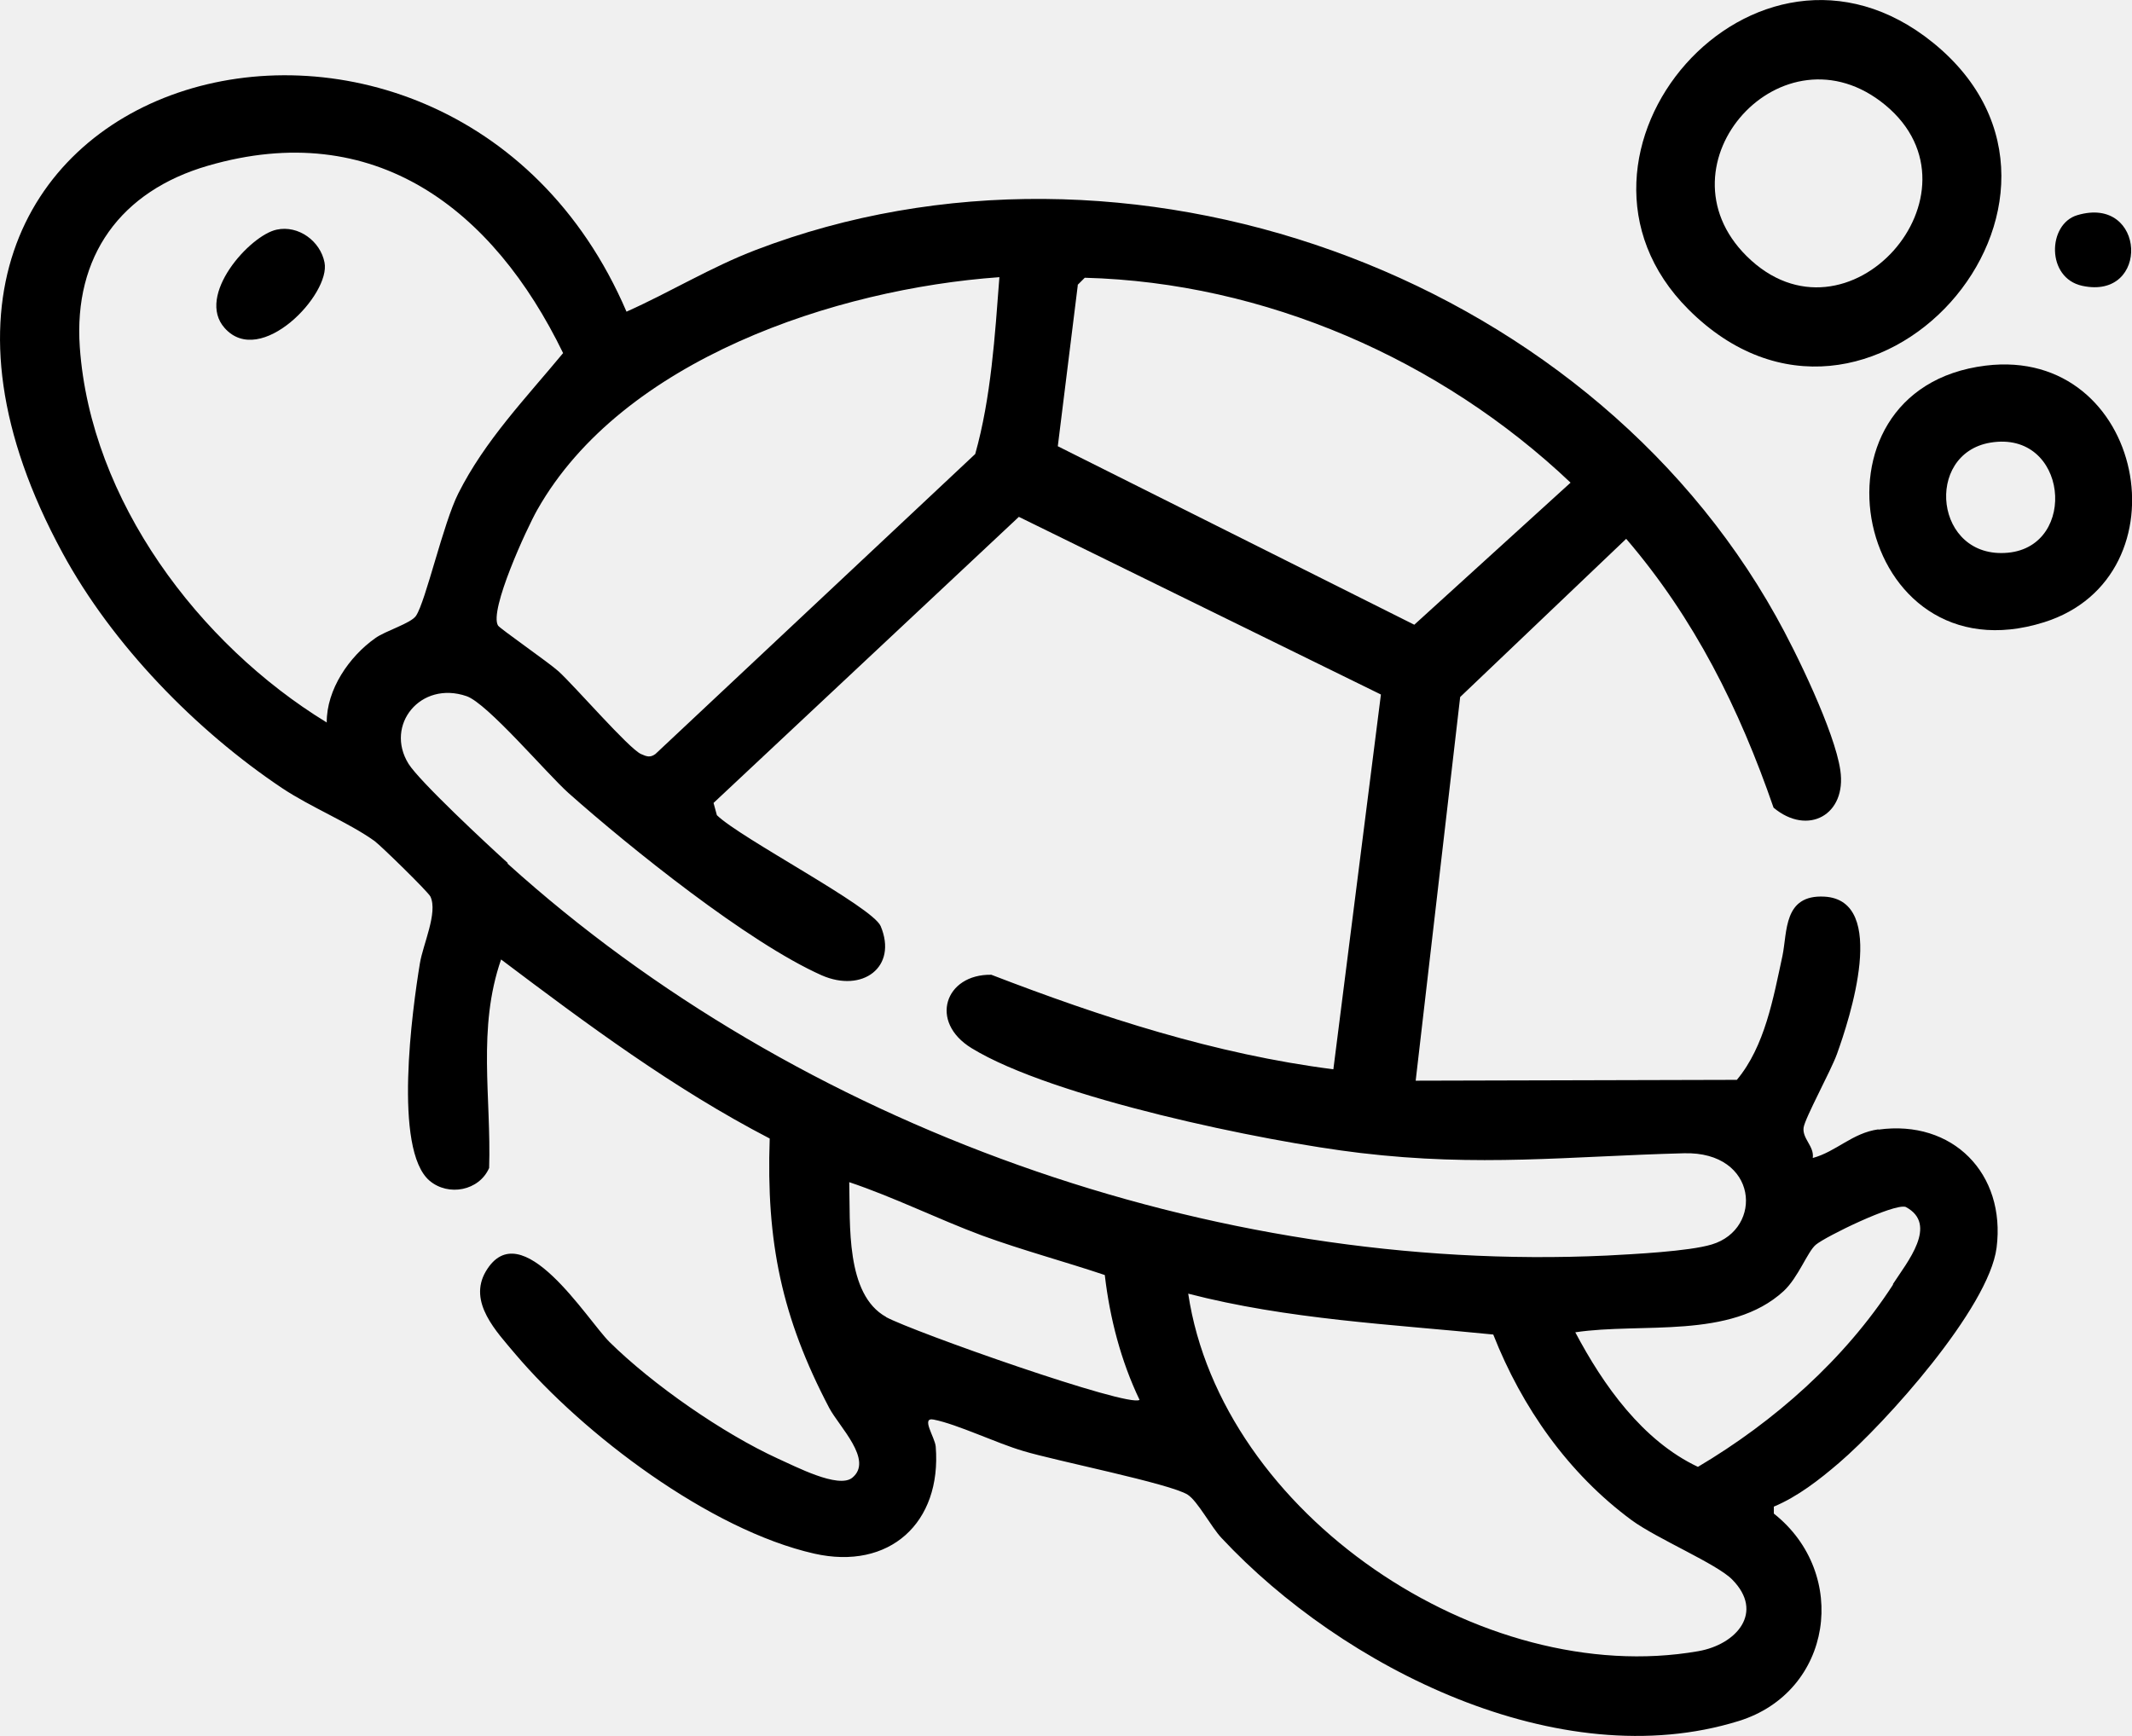
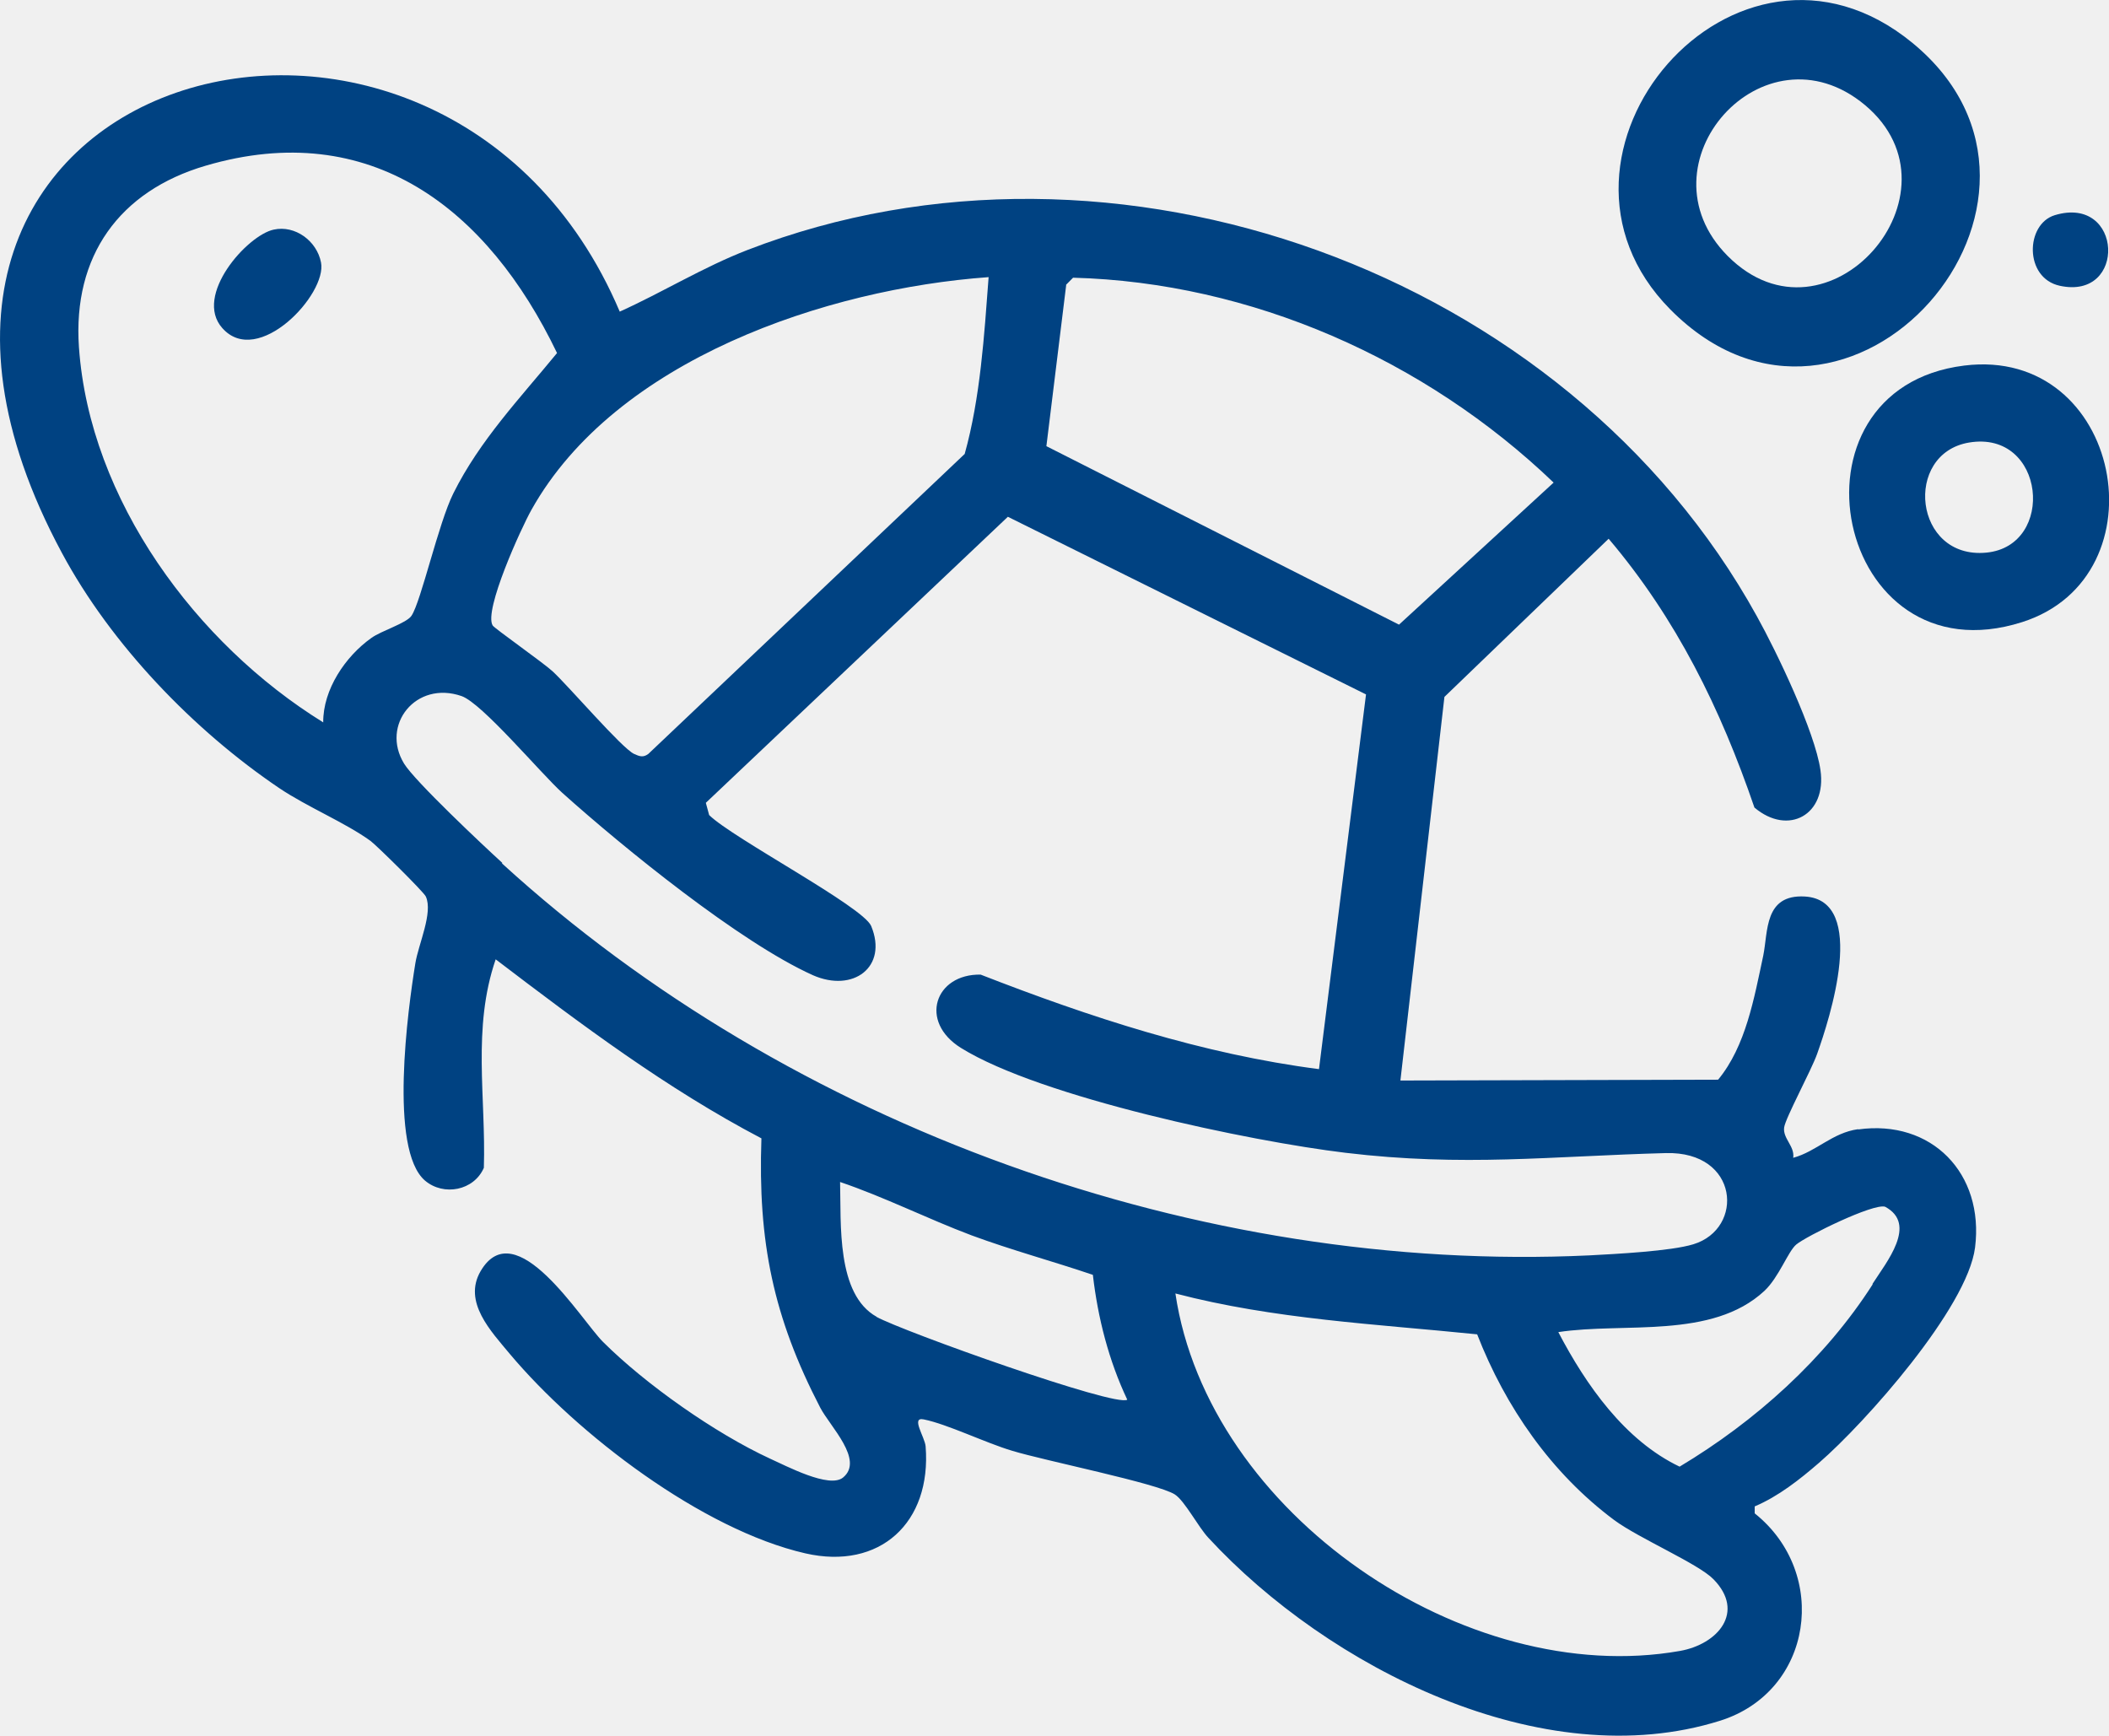
- <svg xmlns="http://www.w3.org/2000/svg" id="OBJECTS" viewBox="0 0 76.67 62.44">
-   <path d="M67.55,40.62c-.94.13-1.51.8-2.36,1.03.06-.42-.38-.69-.33-1.09.05-.35.98-2.04,1.2-2.65.45-1.25,1.86-5.53-.45-5.66-1.48-.08-1.33,1.26-1.51,2.13-.33,1.52-.63,3.25-1.64,4.46l-11.55.03,1.6-13.8,5.97-5.69c2.46,2.87,4.07,6.11,5.3,9.67,1.23,1.03,2.64.26,2.4-1.35-.2-1.38-1.59-4.25-2.31-5.53-6.93-12.42-23.39-18.27-36.69-13.18-1.62.62-3.08,1.52-4.65,2.22C16.06-3.87-7.26,2.4,2.25,19.89c1.79,3.3,4.79,6.38,7.9,8.46,1.02.68,2.4,1.24,3.32,1.9.24.18,1.94,1.84,2.01,2,.27.58-.27,1.72-.38,2.4-.27,1.64-.97,6.7.35,7.82.68.57,1.78.36,2.14-.46.08-2.54-.43-5.02.43-7.5,3.09,2.33,6.21,4.65,9.66,6.44-.13,3.72.43,6.43,2.14,9.69.36.68,1.6,1.88.83,2.51-.5.41-2.07-.42-2.66-.68-1.99-.91-4.52-2.67-6.07-4.2-.8-.79-3.18-4.69-4.45-2.54-.65,1.11.39,2.17,1.06,2.97,2.46,2.9,7,6.33,10.75,7.18,2.7.61,4.59-1.1,4.37-3.85-.03-.34-.55-1.07-.07-.97.86.17,2.26.85,3.22,1.13,1.15.35,5.28,1.17,5.91,1.57.36.23.85,1.17,1.22,1.56,4.34,4.65,12.13,8.59,18.6,6.58,3.38-1.05,3.99-5.3,1.26-7.46v-.25c.86-.36,1.64-.97,2.34-1.57,1.67-1.43,5.39-5.57,5.67-7.74.34-2.67-1.58-4.62-4.25-4.25ZM38.75,10.25l.26-.26c6.47.17,12.8,2.94,17.47,7.37l-5.62,5.11-12.82-6.42.72-5.8ZM35.94,9.97c-.16,2.1-.3,4.34-.87,6.36l-11.5,10.79c-.19.14-.32.09-.52,0-.44-.2-2.37-2.43-2.96-2.97-.34-.31-2.11-1.54-2.18-1.65-.33-.54,1.04-3.51,1.41-4.16,3.06-5.41,10.74-7.95,16.61-8.37ZM11.74,25.98c-4.59-2.81-8.48-7.98-8.87-13.49-.23-3.28,1.47-5.62,4.61-6.53,5.99-1.74,10.25,1.55,12.77,6.74-1.34,1.62-2.81,3.14-3.77,5.05-.54,1.07-1.17,3.88-1.52,4.4-.18.27-1.1.54-1.46.8-.94.66-1.76,1.85-1.75,3.04ZM31.87,47.37c-1.47-.81-1.29-3.35-1.33-4.85,1.61.54,3.17,1.32,4.78,1.92,1.45.53,2.95.93,4.41,1.42.18,1.55.58,3.09,1.25,4.49-.39.29-8.17-2.46-9.12-2.98ZM18.26,31.04c-.7-.63-3.18-2.94-3.57-3.57-.86-1.39.43-3,2.09-2.43.75.26,2.87,2.77,3.66,3.48,2.23,1.98,6.46,5.38,9.11,6.56,1.46.64,2.74-.29,2.12-1.77-.3-.7-5.04-3.16-5.89-3.99l-.12-.44,10.98-10.29,13.02,6.39-1.71,13.48c-4.24-.54-8.33-1.87-12.3-3.4-1.66-.03-2.26,1.69-.71,2.64,2.9,1.78,10.51,3.36,13.98,3.77,4.29.51,7.47.12,11.64.01,2.67-.07,2.86,2.72,1,3.28-.82.25-2.84.35-3.78.4-14.17.66-29.05-4.63-39.53-14.1ZM61.07,59.39c-7.79,1.36-17.15-4.93-18.34-12.86,3.59.93,7.3,1.1,10.97,1.47,1.03,2.62,2.7,5,4.98,6.68.9.66,3.06,1.57,3.61,2.13,1.17,1.18.16,2.34-1.22,2.58ZM68.08,46.2c-1.74,2.69-4.27,4.93-7.02,6.56-1.99-.94-3.4-2.93-4.41-4.84,2.39-.36,5.58.27,7.49-1.48.53-.49.86-1.42,1.16-1.67.36-.3,2.8-1.49,3.23-1.36,1.19.63.05,1.99-.46,2.78Z" />
-   <path d="M69.52,1.54c-6.42-5.21-14.36,4.03-8.8,9.59,6.49,6.49,15.71-3.98,8.8-9.59ZM67.8,3.78c3.8,3.15-1.37,9.02-4.99,5.43-3.33-3.31,1.31-8.47,4.99-5.43Z" />
-   <path d="M71.41,13.15c-6.84.84-4.7,11.37,2.1,9.23,5.21-1.64,3.62-9.93-2.1-9.23ZM72.21,19.88c-2.64.25-3.03-3.56-.63-3.96,2.78-.46,3.17,3.72.63,3.96Z" />
-   <path d="M74.88,10.28c2.45.53,2.3-3.28-.18-2.54-1.07.32-1.12,2.26.18,2.54Z" />
-   <path d="M9.95,8.26c-.96.2-2.92,2.37-1.87,3.54,1.29,1.45,3.82-1.22,3.59-2.36-.15-.77-.94-1.35-1.72-1.18Z" />
+ <svg xmlns="http://www.w3.org/2000/svg" width="130" height="107" viewBox="0 0 130 107" fill="none">
+   <g clip-path="url(#clip0_25_100)">
+     <path d="M114.536 69.608C112.942 69.831 111.976 70.979 110.535 71.373C110.637 70.654 109.89 70.191 109.975 69.505C110.06 68.906 111.637 66.01 112.01 64.964C112.773 62.822 115.164 55.488 111.247 55.265C108.737 55.128 108.992 57.424 108.687 58.915C108.127 61.52 107.618 64.484 105.906 66.558L86.322 66.609L89.035 42.961L99.157 33.211C103.329 38.129 106.058 43.681 108.144 49.781C110.23 51.547 112.62 50.227 112.213 47.468C111.874 45.103 109.517 40.185 108.297 37.992C96.546 16.708 68.637 6.683 46.086 15.406C43.339 16.468 40.863 18.01 38.201 19.21C27.231 -6.632 -12.31 4.113 3.815 34.084C6.85 39.739 11.937 45.017 17.21 48.582C18.94 49.747 21.279 50.707 22.839 51.838C23.246 52.146 26.129 54.991 26.248 55.265C26.705 56.259 25.79 58.213 25.603 59.378C25.145 62.188 23.959 70.859 26.197 72.778C27.35 73.755 29.215 73.395 29.825 71.99C29.961 67.638 29.096 63.388 30.554 59.138C35.794 63.131 41.084 67.106 46.934 70.174C46.713 76.549 47.663 81.192 50.562 86.779C51.173 87.944 53.275 90.001 51.969 91.08C51.122 91.783 48.46 90.361 47.459 89.915C44.085 88.356 39.795 85.34 37.167 82.718C35.811 81.364 31.775 74.681 29.622 78.365C28.52 80.267 30.283 82.084 31.419 83.455C35.59 88.424 43.288 94.302 49.647 95.758C54.225 96.804 57.429 93.874 57.056 89.161C57.005 88.578 56.124 87.327 56.938 87.499C58.396 87.79 60.77 88.955 62.397 89.435C64.347 90.035 71.35 91.44 72.418 92.126C73.029 92.52 73.859 94.131 74.487 94.799C81.846 102.767 95.054 109.519 106.025 106.075C111.756 104.275 112.79 96.992 108.161 93.291V92.862C109.619 92.246 110.942 91.2 112.129 90.172C114.96 87.722 121.268 80.627 121.743 76.908C122.319 72.333 119.064 68.991 114.536 69.625V69.608ZM65.704 17.565L66.144 17.119C77.115 17.411 87.848 22.157 95.766 29.749L86.237 38.506L64.5 27.504L65.721 17.565H65.704ZM60.939 17.085C60.668 20.684 60.43 24.522 59.464 27.984L39.965 46.474C39.643 46.714 39.422 46.628 39.083 46.474C38.337 46.131 35.065 42.31 34.064 41.385C33.488 40.853 30.486 38.745 30.368 38.557C29.808 37.632 32.131 32.542 32.759 31.428C37.947 22.157 50.969 17.805 60.922 17.085H60.939ZM19.906 44.52C12.123 39.705 5.528 30.846 4.866 21.404C4.476 15.783 7.359 11.773 12.683 10.213C22.839 7.232 30.063 12.87 34.336 21.763C32.063 24.539 29.571 27.144 27.943 30.417C27.027 32.251 25.959 37.066 25.366 37.957C25.061 38.42 23.501 38.883 22.89 39.328C21.297 40.459 19.906 42.498 19.923 44.538L19.906 44.52ZM54.038 81.175C51.546 79.787 51.851 75.435 51.783 72.864C54.513 73.79 57.158 75.126 59.888 76.154C62.346 77.063 64.89 77.748 67.365 78.588C67.671 81.244 68.349 83.883 69.485 86.282C68.823 86.779 55.632 82.067 54.021 81.175H54.038ZM30.961 53.192C29.774 52.112 25.569 48.154 24.908 47.074C23.45 44.692 25.637 41.933 28.452 42.91C29.724 43.355 33.318 47.657 34.658 48.873C38.439 52.266 45.611 58.093 50.104 60.115C52.58 61.211 54.75 59.618 53.699 57.082C53.19 55.882 45.153 51.666 43.712 50.244L43.508 49.49L62.126 31.857L84.202 42.807L81.303 65.907C74.114 64.981 67.179 62.702 60.447 60.08C57.633 60.029 56.615 62.977 59.243 64.605C64.161 67.655 77.064 70.362 82.948 71.065C90.222 71.939 95.614 71.27 102.684 71.082C107.211 70.962 107.534 75.743 104.38 76.703C102.989 77.131 99.564 77.303 97.971 77.388C73.944 78.519 48.714 69.454 30.944 53.226L30.961 53.192ZM103.549 101.773C90.34 104.104 74.47 93.325 72.452 79.736C78.539 81.33 84.83 81.621 91.053 82.255C92.799 86.745 95.631 90.823 99.497 93.702C101.023 94.833 104.685 96.393 105.618 97.352C107.601 99.374 105.889 101.362 103.549 101.773ZM115.435 79.17C112.485 83.78 108.195 87.619 103.532 90.412C100.158 88.801 97.767 85.391 96.055 82.118C100.107 81.501 105.516 82.581 108.754 79.582C109.653 78.742 110.213 77.148 110.721 76.72C111.332 76.206 115.469 74.167 116.198 74.389C118.216 75.469 116.283 77.799 115.418 79.153L115.435 79.17Z" fill="#004282" />
+     <path d="M117.877 2.639C106.991 -6.289 93.528 9.545 102.956 19.073C113.96 30.194 129.593 12.253 117.877 2.639ZM114.96 6.478C121.403 11.876 112.637 21.935 106.499 15.783C100.853 10.111 108.72 1.268 114.96 6.478Z" fill="#004282" />
+     <path d="M121.081 22.535C109.484 23.974 113.112 42.019 124.642 38.351C133.476 35.541 130.78 21.335 121.081 22.535ZM122.438 34.067C117.961 34.496 117.3 27.967 121.37 27.281C126.083 26.493 126.744 33.656 122.438 34.067Z" fill="#004282" />
+     <path d="M126.965 17.616C131.119 18.524 130.865 11.996 126.66 13.264C124.845 13.812 124.761 17.137 126.965 17.616Z" fill="#004282" />
+     <path d="M16.871 14.155C15.243 14.497 11.92 18.216 13.7 20.221C15.888 22.706 20.177 18.13 19.787 16.177C19.533 14.857 18.194 13.863 16.871 14.155Z" fill="#004282" />
+   </g>
+   <defs>
+     <clipPath id="clip0_25_100">
+       <rect width="130" height="107" fill="white" />
+     </clipPath>
+   </defs>
</svg>
